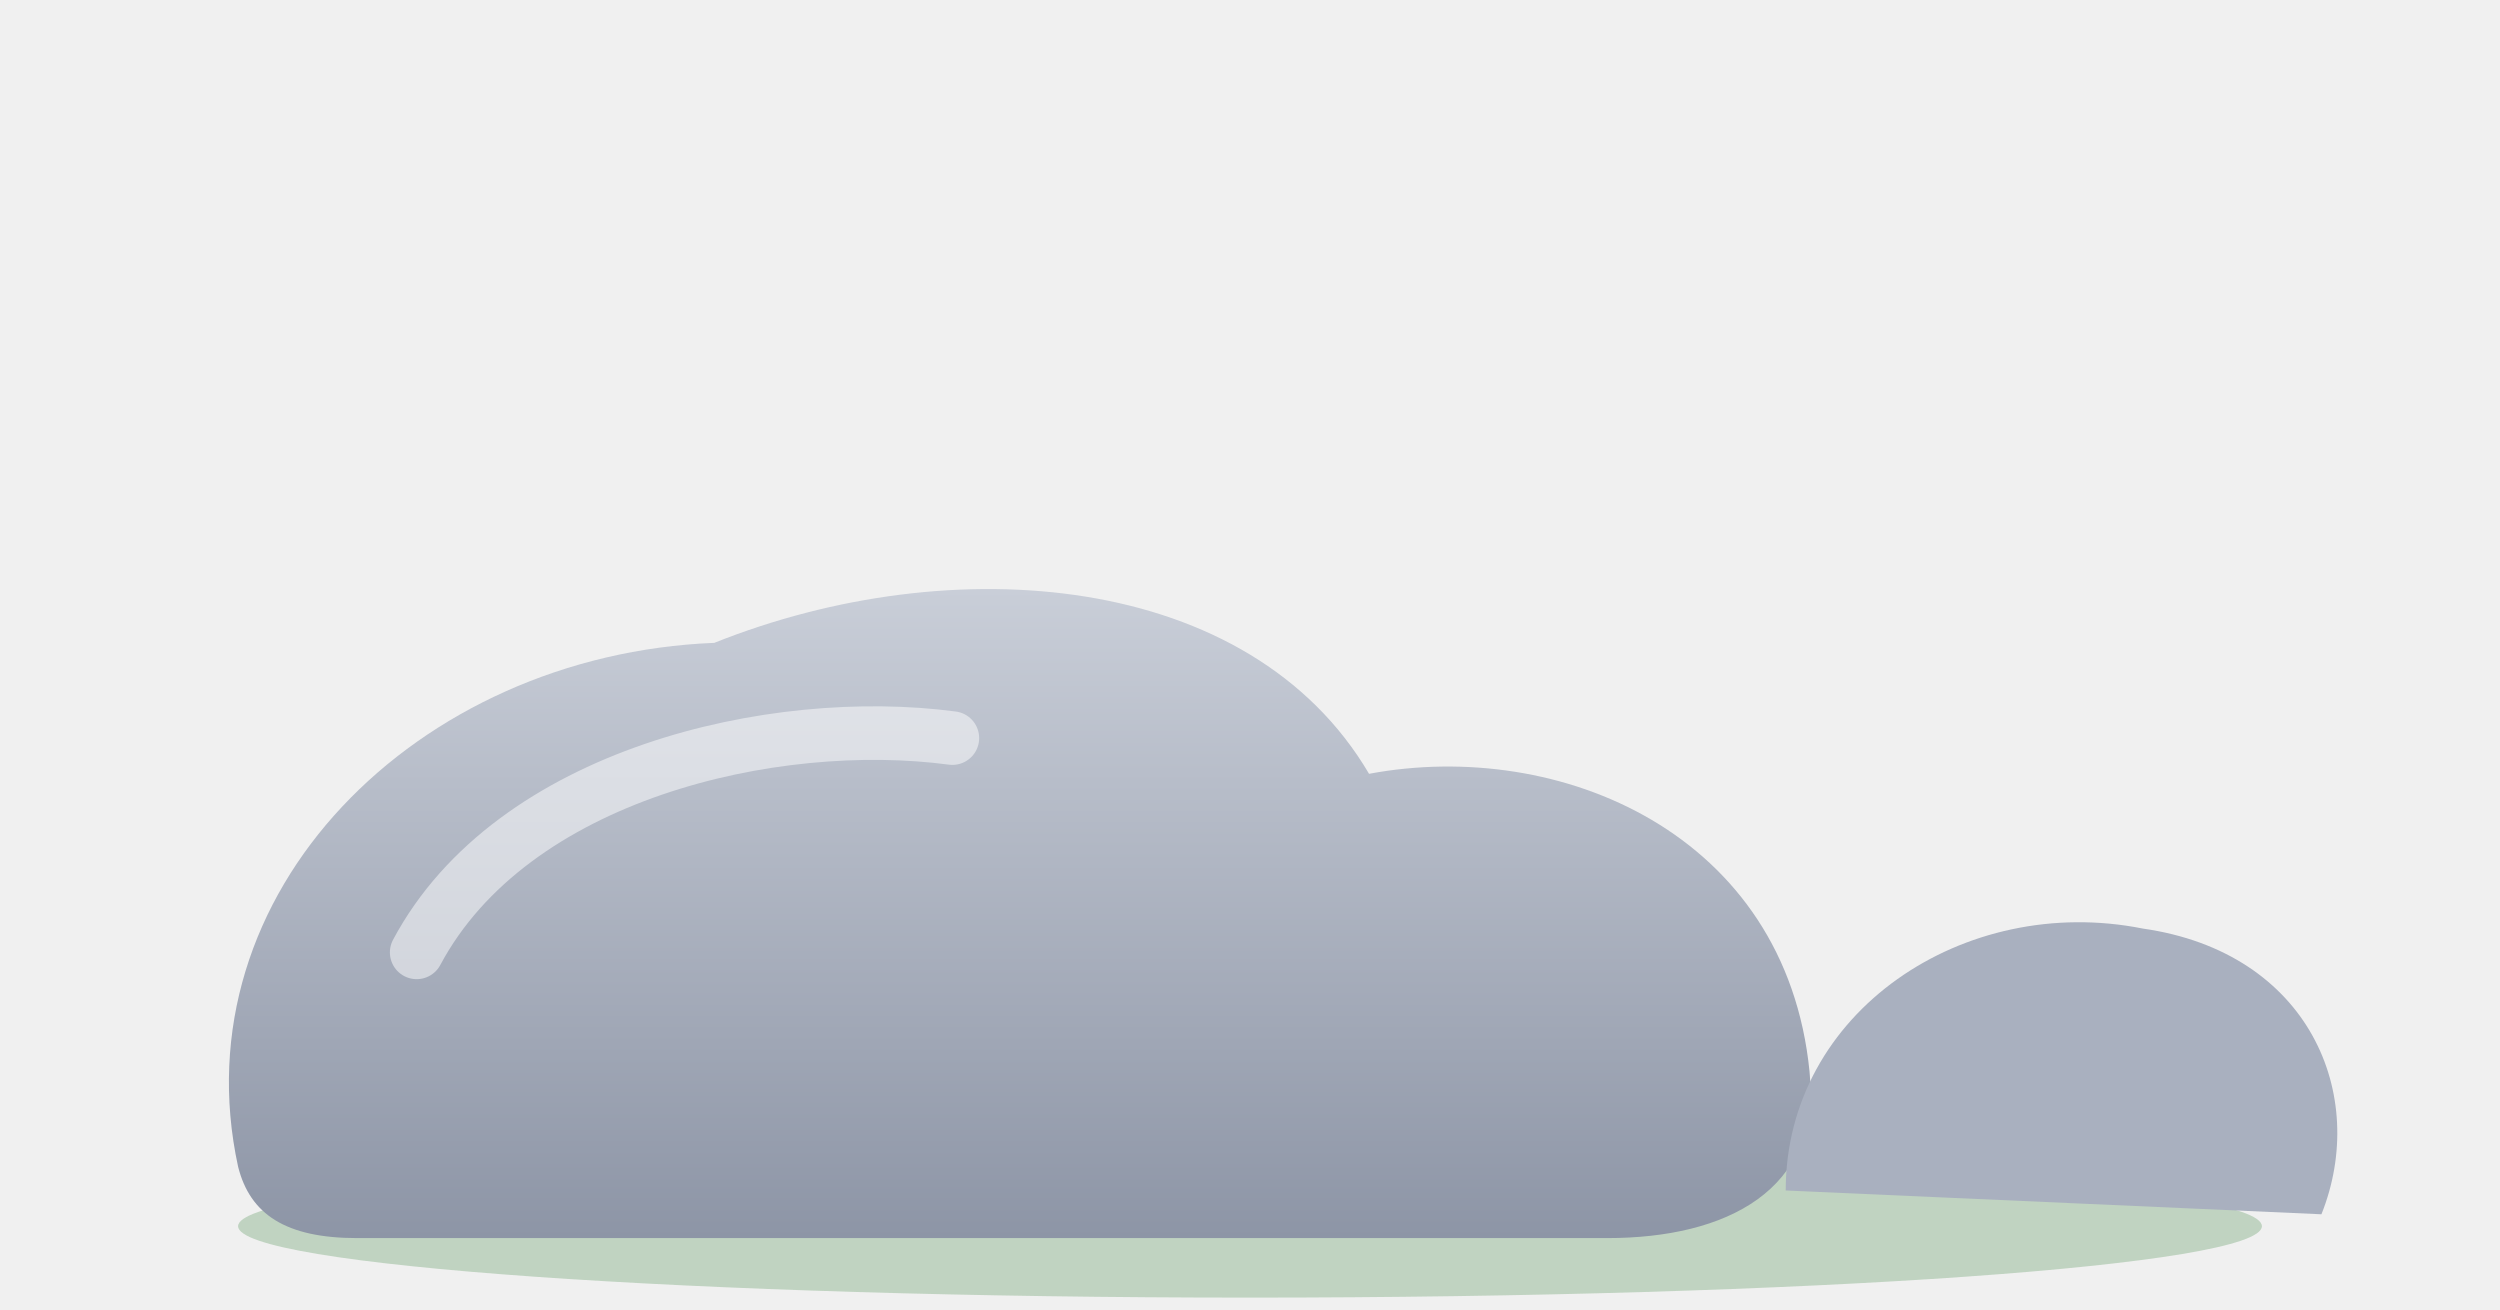
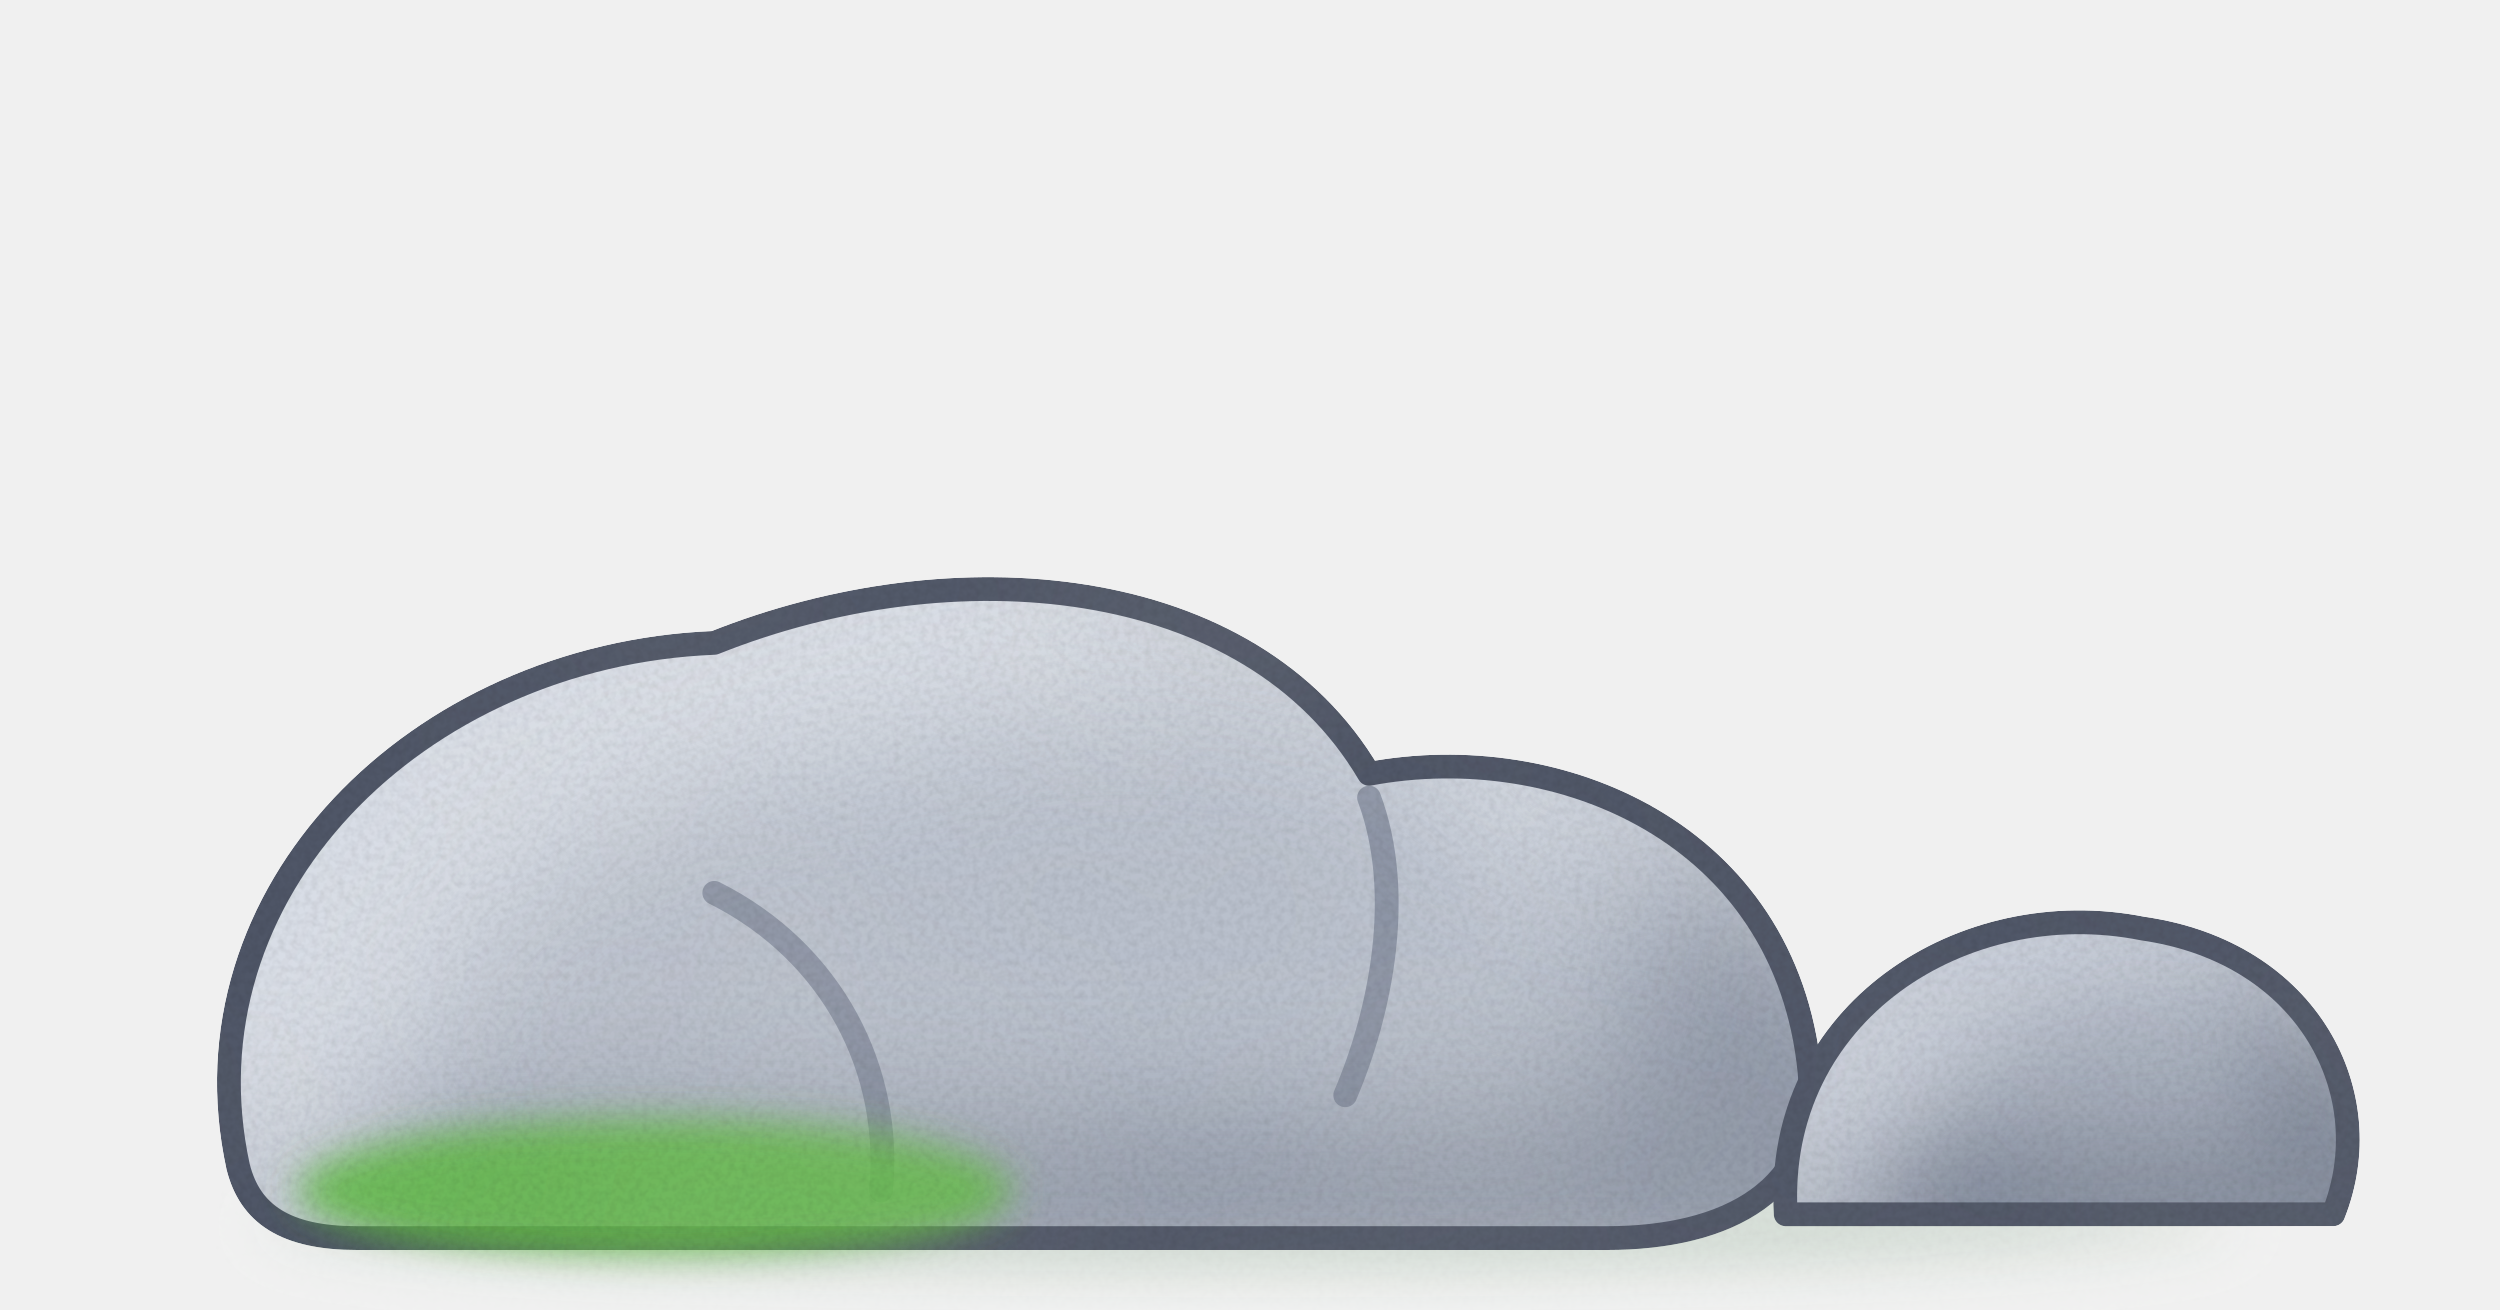
<svg xmlns="http://www.w3.org/2000/svg" width="420" height="220" viewBox="0 0 420 220">
  <defs>
-     <linearGradient id="rk" x1="0" y1="0" x2="0" y2="1">
-       <stop offset="0" stop-color="#C9CED8" />
-       <stop offset="1" stop-color="#8D95A6" />
-     </linearGradient>
+     <filter id="blur6" filterUnits="userSpaceOnUse" x="-3000" y="-3000" width="8000" height="8000">
+       <feGaussianBlur stdDeviation="6" />
+     </filter>
+     <filter id="blur12" filterUnits="userSpaceOnUse" x="-3000" y="-3000" width="8000" height="8000">
+       <feGaussianBlur stdDeviation="12" />
+     </filter>
+     <mask id="m1" maskUnits="userSpaceOnUse" x="-2000" y="-2000" width="6000" height="6000">
+       <path d="M40,196 C30,150 70,110 120,108 C160,92 210,96 230,130 C262,124 300,140 304,180 C306,200 290,208 270,208 L60,208 C48,208 42,204 40,196 Z" fill="#fff" />
+       <g filter="url(#blur12)">
+         <path d="M40,196 C30,150 70,110 120,108 C160,92 210,96 230,130 C262,124 300,140 304,180 C306,200 290,208 270,208 L60,208 C48,208 42,204 40,196 Z" fill="#000" transform="translate(-26,-20) " />
+       </g>
+     </mask>
+     <mask id="m2" maskUnits="userSpaceOnUse" x="-2000" y="-2000" width="6000" height="6000">
+       <path d="M40,196 C30,150 70,110 120,108 C160,92 210,96 230,130 C262,124 300,140 304,180 C306,200 290,208 270,208 L60,208 C48,208 42,204 40,196 Z" fill="#fff" />
+       <g filter="url(#blur12)">
+         <path d="M40,196 C30,150 70,110 120,108 C160,92 210,96 230,130 C262,124 300,140 304,180 C306,200 290,208 270,208 L60,208 C48,208 42,204 40,196 Z" fill="#000" transform="translate(26,20) " />
+       </g>
+     </mask>
+     <filter id="blur8" filterUnits="userSpaceOnUse" x="-3000" y="-3000" width="8000" height="8000">
+       <feGaussianBlur stdDeviation="8" />
+     </filter>
+     <mask id="m3" maskUnits="userSpaceOnUse" x="-2000" y="-2000" width="6000" height="6000">
+       <path d="M300,204 C298,170 330,150 360,156 C388,160 400,184 392,204 Z" fill="#fff" />
+       <g filter="url(#blur8)">
+         <path d="M300,204 C298,170 330,150 360,156 C388,160 400,184 392,204 Z" fill="#000" transform="translate(-14,-12) " />
+       </g>
+     </mask>
+     <mask id="m4" maskUnits="userSpaceOnUse" x="-2000" y="-2000" width="6000" height="6000">
+       <path d="M300,204 C298,170 330,150 360,156 C388,160 400,184 392,204 Z" fill="#fff" />
+       <g filter="url(#blur8)">
+         <path d="M300,204 C298,170 330,150 360,156 C388,160 400,184 392,204 Z" fill="#000" transform="translate(14,12) " />
+       </g>
+     </mask>
+     <filter id="blur3" filterUnits="userSpaceOnUse" x="-3000" y="-3000" width="8000" height="8000">
+       <feGaussianBlur stdDeviation="3" />
+     </filter>
+     <filter id="grain5" filterUnits="userSpaceOnUse" x="0" y="0" width="430.0" height="230.0" color-interpolation-filters="sRGB">
+       <feTurbulence type="fractalNoise" baseFrequency="0.9" numOctaves="2" seed="2" result="n" />
+       <feColorMatrix in="n" type="saturate" values="0" result="ng" />
+       <feComponentTransfer in="ng" result="fine">
+         <feFuncR type="linear" slope="0.16" intercept="0.9" />
+         <feFuncG type="linear" slope="0.16" intercept="0.9" />
+         <feFuncB type="linear" slope="0.16" intercept="0.9" />
+         <feFuncA type="discrete" tableValues="1" />
+       </feComponentTransfer>
+       <feTurbulence type="fractalNoise" baseFrequency="0.012" numOctaves="3" seed="11" result="m" />
+       <feColorMatrix in="m" type="matrix" values="0 0 0 0 1  0 0 0 0 0.96  0 0 0 0 0.86  0 0 0 0.11 -0.03" result="warm" />
+       <feBlend in="SourceGraphic" in2="fine" mode="multiply" result="b" />
+       <feComposite in="warm" in2="b" operator="atop" result="b2" />
+       <feComposite in="b2" in2="SourceGraphic" operator="in" />
+     </filter>
  </defs>
-   <ellipse cx="210" cy="206" rx="170" ry="12" fill="#2E7D32" opacity="0.25" />
-   <path d="M40,196 C30,150 70,110 120,108 C160,92 210,96 230,130 C262,124 300,140 304,180 C306,200 290,208 270,208 L60,208 C48,208 42,204 40,196 Z" fill="url(#rk)" />
-   <path d="M70,160 C86,130 130,120 160,124" fill="none" stroke="#fff" stroke-width="9" opacity="0.5" stroke-linecap="round" />
-   <path d="M300,200 C300,170 330,150 360,156 C388,160 398,184 390,204 Z" fill="#A9B0BF" />
+   <g filter="url(#grain5)">
+     <g filter="url(#blur6)">
+       <path d="M40,206 a170,12 0 1,0 340,0 a170,12 0 1,0 -340,0 Z" fill="#1E5A22" opacity="0.4" />
+     </g>
+     <path d="M40,196 C30,150 70,110 120,108 C160,92 210,96 230,130 C262,124 300,140 304,180 C306,200 290,208 270,208 L60,208 C48,208 42,204 40,196 Z" fill="#B9C0CC" />
+     <path d="M40,196 C30,150 70,110 120,108 C160,92 210,96 230,130 C262,124 300,140 304,180 C306,200 290,208 270,208 L60,208 C48,208 42,204 40,196 Z" fill="#6E778A" opacity="0.55" mask="url(#m1)" />
+     <path d="M40,196 C30,150 70,110 120,108 C160,92 210,96 230,130 C262,124 300,140 304,180 C306,200 290,208 270,208 L60,208 C48,208 42,204 40,196 Z" fill="#F2F5FA" opacity="0.55" mask="url(#m2)" />
+     <path d="M40,196 C30,150 70,110 120,108 C160,92 210,96 230,130 C262,124 300,140 304,180 C306,200 290,208 270,208 L60,208 C48,208 42,204 40,196 Z" fill="none" stroke="#4E5566" stroke-width="4" stroke-linejoin="round" />
+     <path d="M300,204 C298,170 330,150 360,156 C388,160 400,184 392,204 Z" fill="#A3ABBA" />
+     <path d="M300,204 C298,170 330,150 360,156 C388,160 400,184 392,204 Z" fill="#646D80" opacity="0.55" mask="url(#m3)" />
+     <path d="M300,204 C298,170 330,150 360,156 C388,160 400,184 392,204 Z" fill="#E6EAF2" opacity="0.55" mask="url(#m4)" />
+     <path d="M300,204 C298,170 330,150 360,156 C388,160 400,184 392,204 Z" fill="none" stroke="#4E5566" stroke-width="4" stroke-linejoin="round" />
+     <path d="M120,150 C140,160 150,180 148,200 M230,134 C236,150 232,170 226,184" fill="none" stroke="#6E778A" stroke-width="4" opacity="0.6" stroke-linecap="round" />
+     <g filter="url(#blur3)">
+       <path d="M50,200 a60,12 0 1,0 120,0 a60,12 0 1,0 -120,0 Z" fill="#5DBA3C" opacity="0.8" />
+     </g>
+   </g>
</svg>
